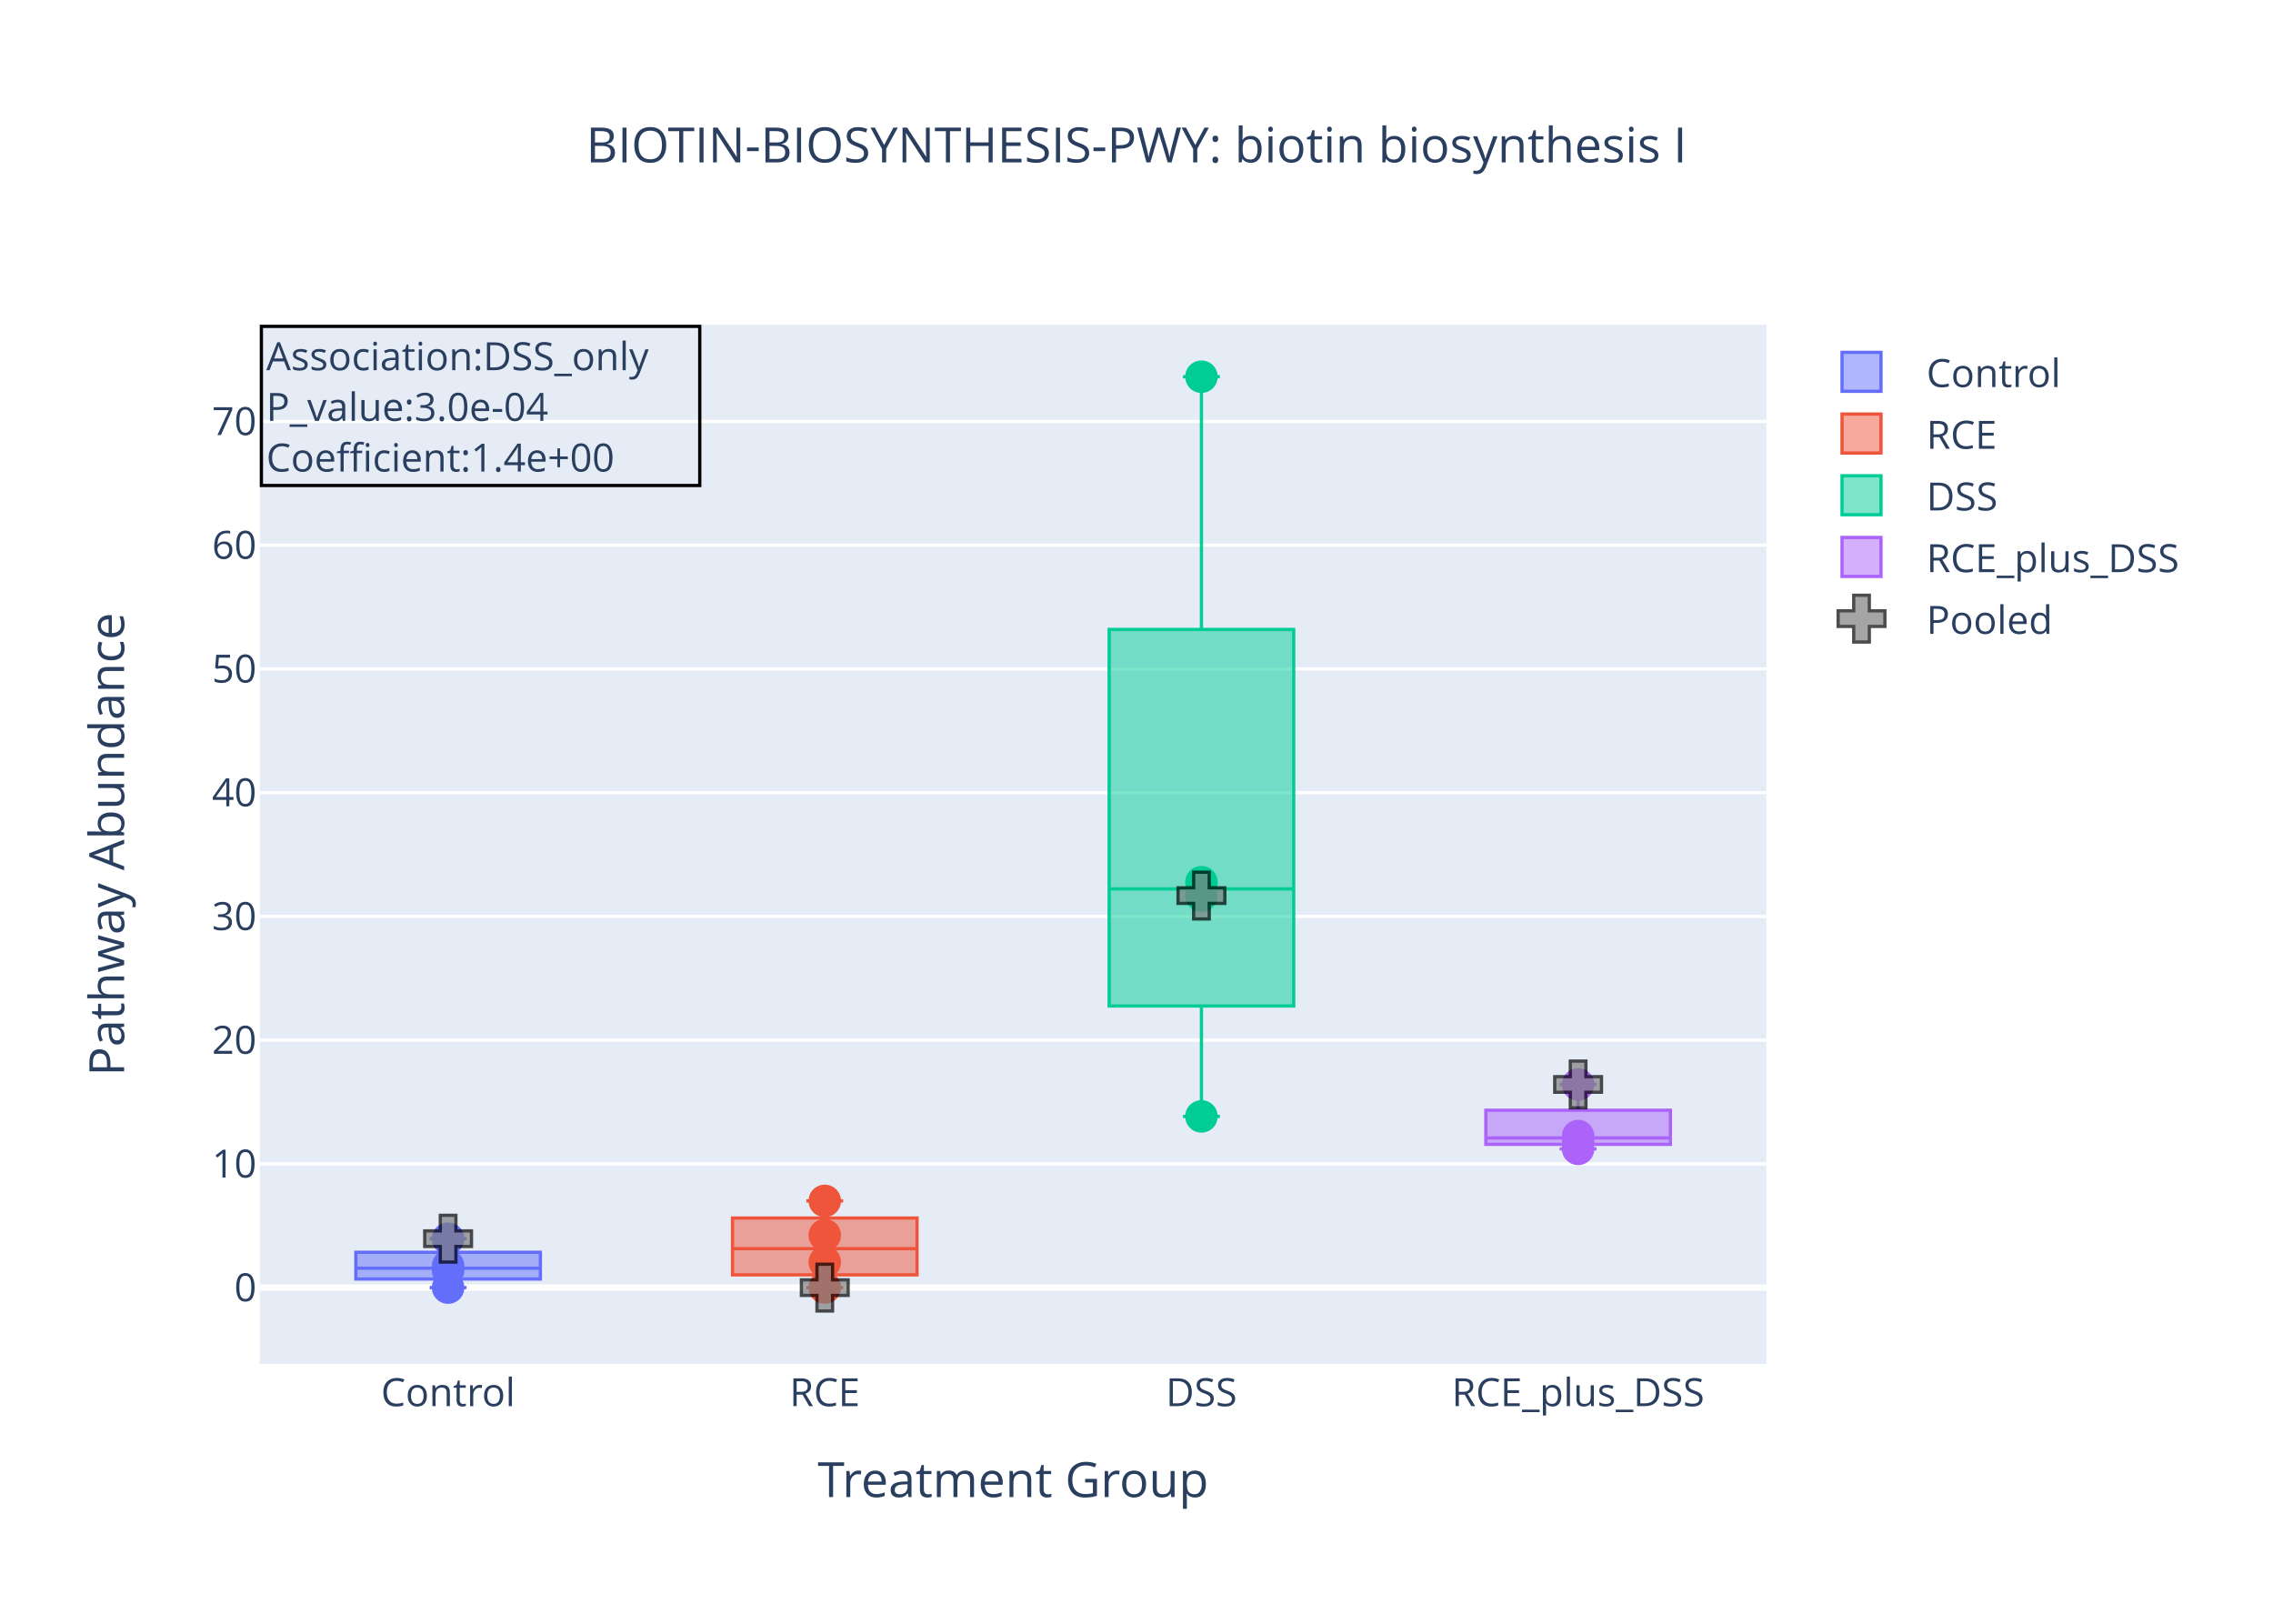
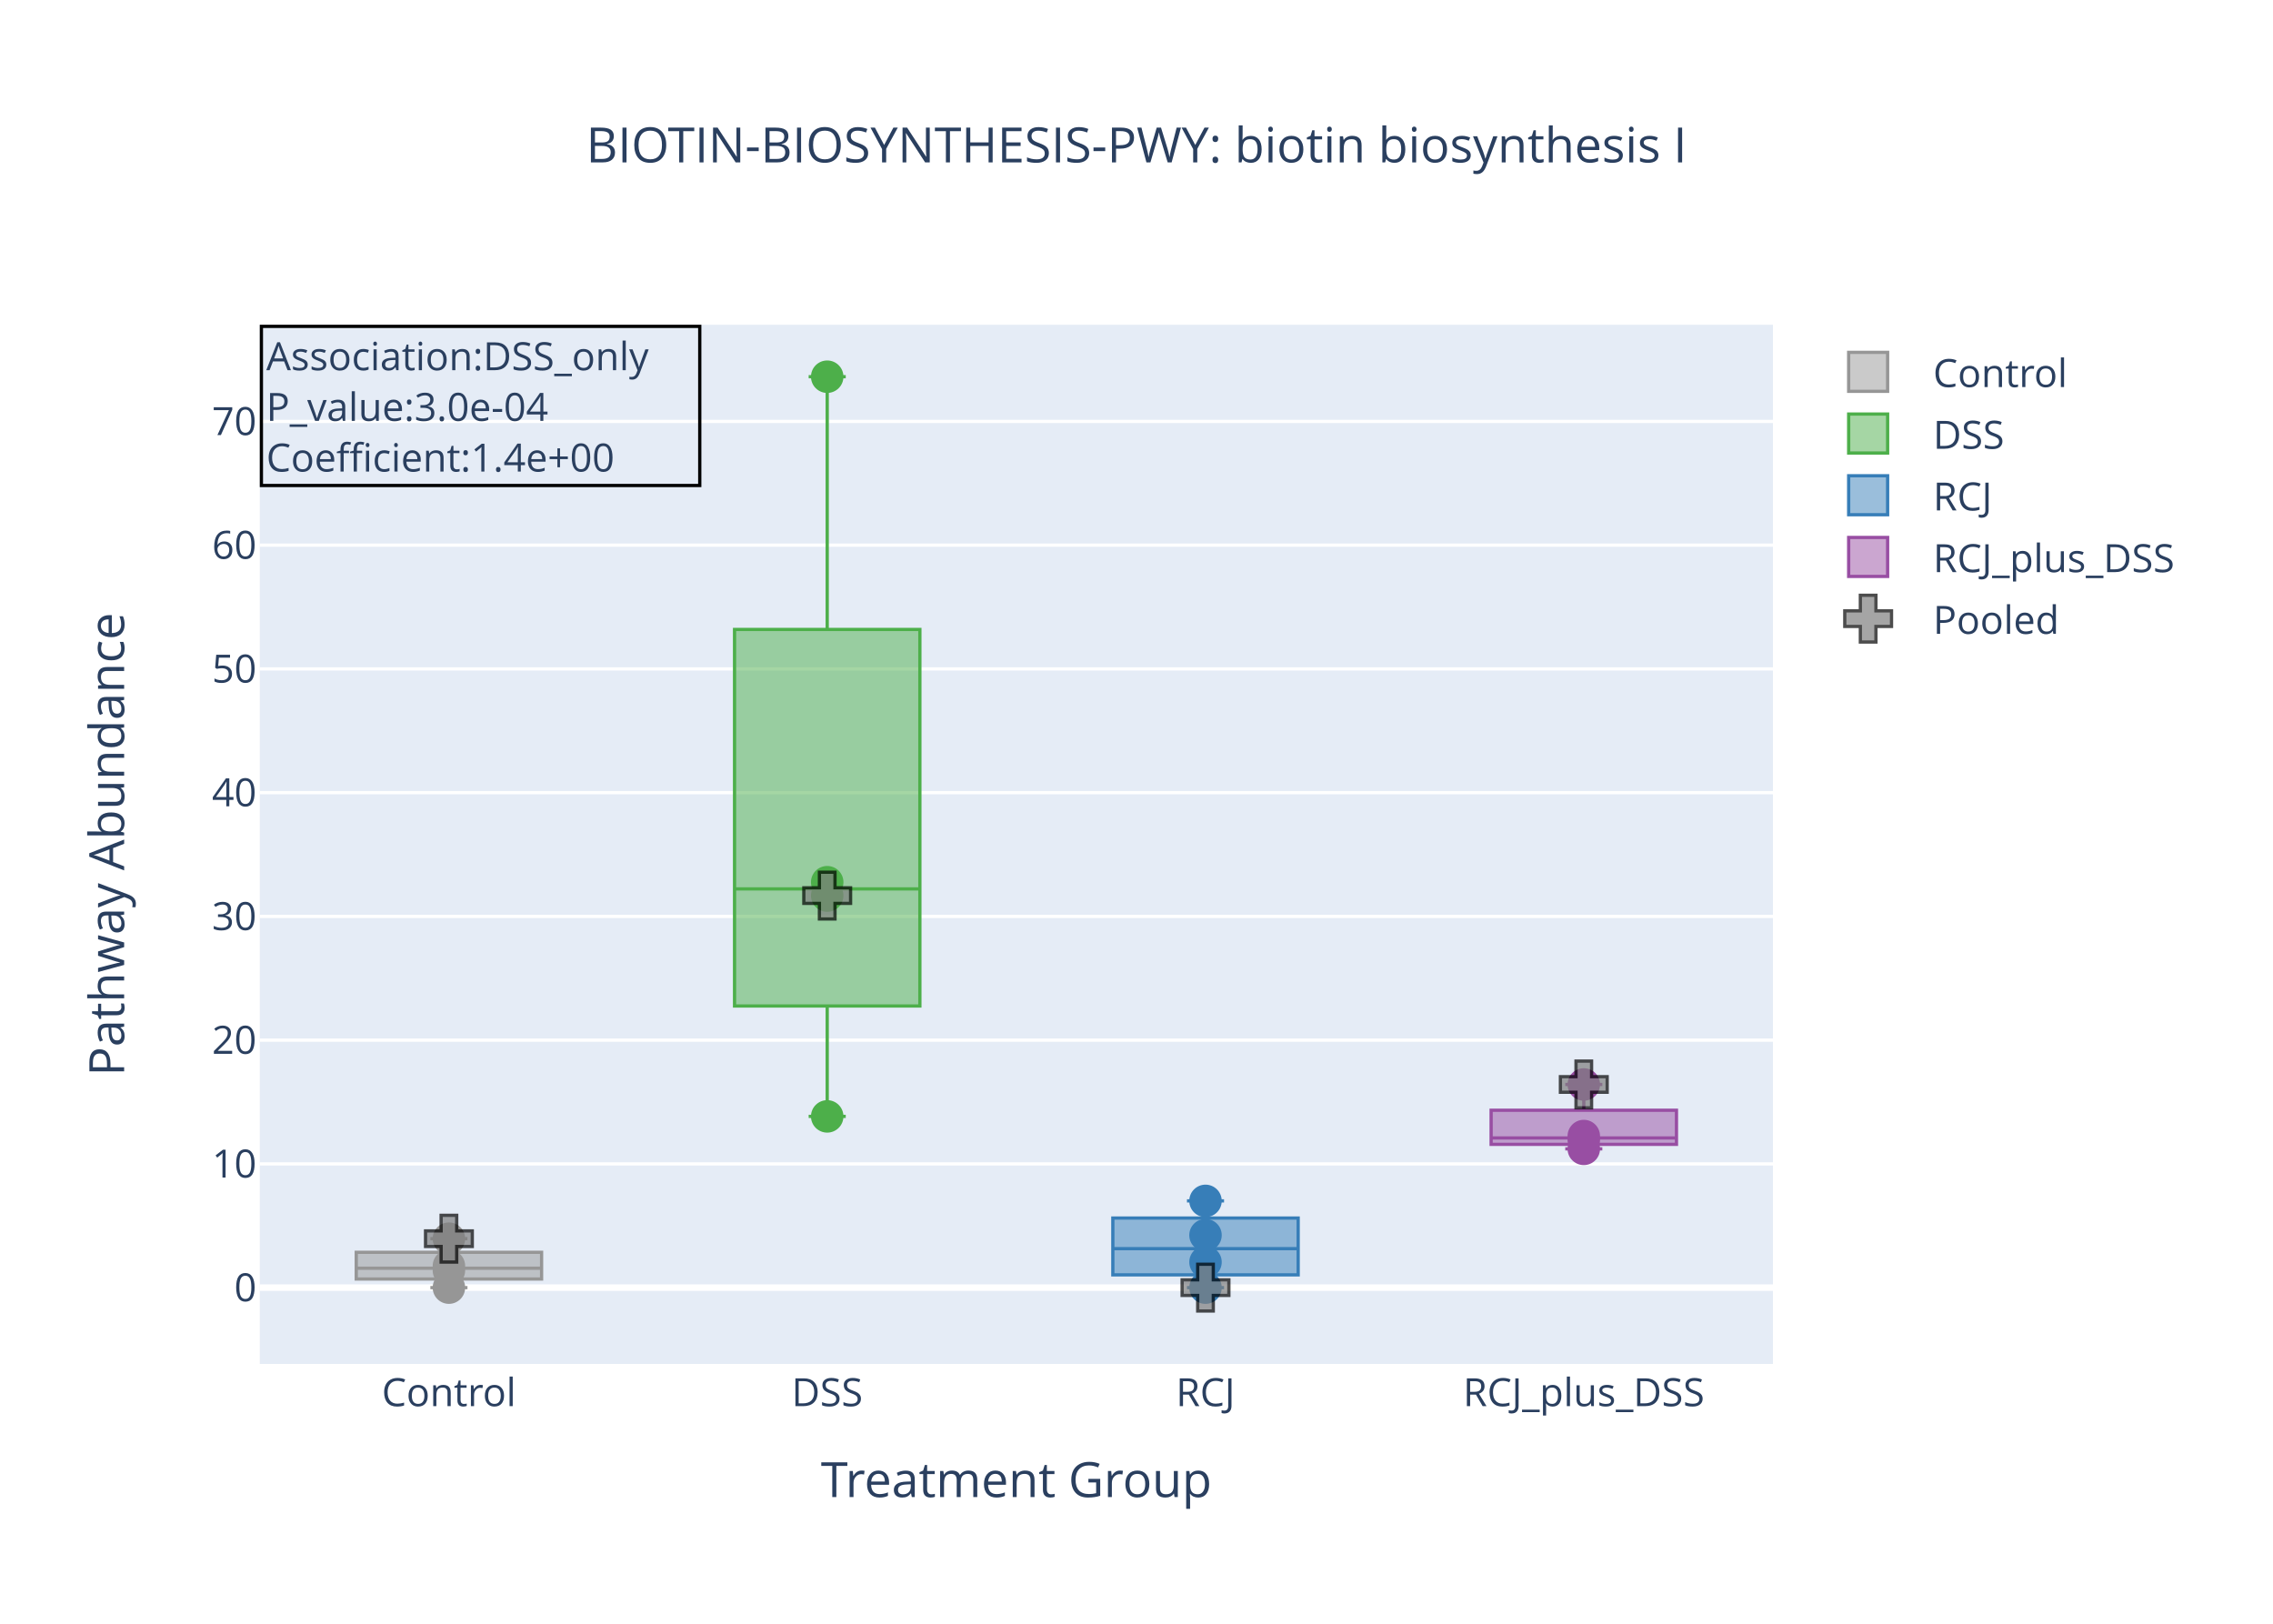
<svg xmlns="http://www.w3.org/2000/svg" class="main-svg" width="700" height="500" style="" viewBox="0 0 700 500">
  <rect x="0" y="0" width="700" height="500" style="fill: rgb(255, 255, 255); fill-opacity: 1;" />
-   <defs id="defs-d79c30">
+   <defs id="defs-64c5e7">
    <g class="clips">
-       <clipPath id="clipd79c30xyplot" class="plotclip">
-         <rect width="464" height="320" />
-       </clipPath>
-       <clipPath class="axesclip" id="clipd79c30x">
-         <rect x="80" y="0" width="464" height="500" />
-       </clipPath>
-       <clipPath class="axesclip" id="clipd79c30y">
+       <clipPath id="clip64c5e7xyplot" class="plotclip">
+         <rect width="466" height="320" />
+       </clipPath>
+       <clipPath class="axesclip" id="clip64c5e7x">
+         <rect x="80" y="0" width="466" height="500" />
+       </clipPath>
+       <clipPath class="axesclip" id="clip64c5e7y">
        <rect x="0" y="100" width="700" height="320" />
      </clipPath>
-       <clipPath class="axesclip" id="clipd79c30xy">
-         <rect x="80" y="100" width="464" height="320" />
+       <clipPath class="axesclip" id="clip64c5e7xy">
+         <rect x="80" y="100" width="466" height="320" />
      </clipPath>
    </g>
    <g class="gradients" />
    <g class="patterns" />
  </defs>
  <g class="bglayer">
-     <rect class="bg" x="80" y="100" width="464" height="320" style="fill: rgb(229, 236, 246); fill-opacity: 1; stroke-width: 0;" />
+     <rect class="bg" x="80" y="100" width="466" height="320" style="fill: rgb(229, 236, 246); fill-opacity: 1; stroke-width: 0;" />
  </g>
  <g class="layer-below">
    <g class="imagelayer" />
    <g class="shapelayer" />
  </g>
  <g class="cartesianlayer">
    <g class="subplot xy">
      <g class="layer-subplot">
        <g class="shapelayer" />
        <g class="imagelayer" />
      </g>
      <g class="minor-gridlayer">
        <g class="x" />
        <g class="y" />
      </g>
      <g class="gridlayer">
        <g class="x" />
        <g class="y">
-           <path class="ygrid crisp" transform="translate(0,358.4)" d="M80,0h464" style="stroke: rgb(255, 255, 255); stroke-opacity: 1; stroke-width: 1px;" />
-           <path class="ygrid crisp" transform="translate(0,320.29)" d="M80,0h464" style="stroke: rgb(255, 255, 255); stroke-opacity: 1; stroke-width: 1px;" />
-           <path class="ygrid crisp" transform="translate(0,282.19)" d="M80,0h464" style="stroke: rgb(255, 255, 255); stroke-opacity: 1; stroke-width: 1px;" />
-           <path class="ygrid crisp" transform="translate(0,244.08)" d="M80,0h464" style="stroke: rgb(255, 255, 255); stroke-opacity: 1; stroke-width: 1px;" />
-           <path class="ygrid crisp" transform="translate(0,205.98)" d="M80,0h464" style="stroke: rgb(255, 255, 255); stroke-opacity: 1; stroke-width: 1px;" />
-           <path class="ygrid crisp" transform="translate(0,167.87)" d="M80,0h464" style="stroke: rgb(255, 255, 255); stroke-opacity: 1; stroke-width: 1px;" />
-           <path class="ygrid crisp" transform="translate(0,129.77)" d="M80,0h464" style="stroke: rgb(255, 255, 255); stroke-opacity: 1; stroke-width: 1px;" />
+           <path class="ygrid crisp" transform="translate(0,358.4)" d="M80,0h466" style="stroke: rgb(255, 255, 255); stroke-opacity: 1; stroke-width: 1px;" />
+           <path class="ygrid crisp" transform="translate(0,320.29)" d="M80,0h466" style="stroke: rgb(255, 255, 255); stroke-opacity: 1; stroke-width: 1px;" />
+           <path class="ygrid crisp" transform="translate(0,282.19)" d="M80,0h466" style="stroke: rgb(255, 255, 255); stroke-opacity: 1; stroke-width: 1px;" />
+           <path class="ygrid crisp" transform="translate(0,244.08)" d="M80,0h466" style="stroke: rgb(255, 255, 255); stroke-opacity: 1; stroke-width: 1px;" />
+           <path class="ygrid crisp" transform="translate(0,205.98)" d="M80,0h466" style="stroke: rgb(255, 255, 255); stroke-opacity: 1; stroke-width: 1px;" />
+           <path class="ygrid crisp" transform="translate(0,167.87)" d="M80,0h466" style="stroke: rgb(255, 255, 255); stroke-opacity: 1; stroke-width: 1px;" />
+           <path class="ygrid crisp" transform="translate(0,129.77)" d="M80,0h466" style="stroke: rgb(255, 255, 255); stroke-opacity: 1; stroke-width: 1px;" />
        </g>
      </g>
      <g class="zerolinelayer">
-         <path class="yzl zl crisp" transform="translate(0,396.5)" d="M80,0h464" style="stroke: rgb(255, 255, 255); stroke-opacity: 1; stroke-width: 2px;" />
+         <path class="yzl zl crisp" transform="translate(0,396.5)" d="M80,0h466" style="stroke: rgb(255, 255, 255); stroke-opacity: 1; stroke-width: 2px;" />
      </g>
      <path class="xlines-below" />
      <path class="ylines-below" />
      <g class="overlines-below" />
      <g class="xaxislayer-below" />
      <g class="yaxislayer-below" />
      <g class="overaxes-below" />
-       <g class="plot" transform="translate(80,100)" clip-path="url(#clipd79c30xyplot)">
+       <g class="plot" transform="translate(80,100)" clip-path="url(#clip64c5e7xyplot)">
        <g class="boxlayer mlayer">
          <g class="trace boxes" style="opacity: 1;">
-             <path class="box" d="M29.58,290.52H86.42M29.58,293.85H86.42V285.62H29.58ZM58,293.85V296.5M58,285.62V281.43M52.32,296.5H63.68M52.32,281.43H63.68" style="vector-effect: non-scaling-stroke; stroke-width: 1px; stroke: rgb(99, 110, 250); stroke-opacity: 1; fill: rgb(99, 110, 250); fill-opacity: 0.5;" />
-             <g class="points">
-               <path class="point" transform="translate(58,296.5)" d="M5,0A5,5 0 1,1 0,-5A5,5 0 0,1 5,0Z" style="opacity: 1; stroke-width: 0px; fill: rgb(99, 110, 250); fill-opacity: 1;" />
-               <path class="point" transform="translate(58,291.21)" d="M5,0A5,5 0 1,1 0,-5A5,5 0 0,1 5,0Z" style="opacity: 1; stroke-width: 0px; fill: rgb(99, 110, 250); fill-opacity: 1;" />
-               <path class="point" transform="translate(58,289.82)" d="M5,0A5,5 0 1,1 0,-5A5,5 0 0,1 5,0Z" style="opacity: 1; stroke-width: 0px; fill: rgb(99, 110, 250); fill-opacity: 1;" />
-               <path class="point" transform="translate(58,281.43)" d="M5,0A5,5 0 1,1 0,-5A5,5 0 0,1 5,0Z" style="opacity: 1; stroke-width: 0px; fill: rgb(99, 110, 250); fill-opacity: 1;" />
-             </g>
-           </g>
-           <g class="trace boxes" style="opacity: 1;">
-             <path class="box" d="M145.58,284.5H202.42M145.58,292.57H202.42V275.07H145.58ZM174,292.57V296.5M174,275.07V269.79M168.32,296.5H179.68M168.32,269.79H179.68" style="vector-effect: non-scaling-stroke; stroke-width: 1px; stroke: rgb(239, 85, 59); stroke-opacity: 1; fill: rgb(239, 85, 59); fill-opacity: 0.5;" />
-             <g class="points">
-               <path class="point" transform="translate(174,296.5)" d="M5,0A5,5 0 1,1 0,-5A5,5 0 0,1 5,0Z" style="opacity: 1; stroke-width: 0px; fill: rgb(239, 85, 59); fill-opacity: 1;" />
-               <path class="point" transform="translate(174,288.64)" d="M5,0A5,5 0 1,1 0,-5A5,5 0 0,1 5,0Z" style="opacity: 1; stroke-width: 0px; fill: rgb(239, 85, 59); fill-opacity: 1;" />
-               <path class="point" transform="translate(174,280.35)" d="M5,0A5,5 0 1,1 0,-5A5,5 0 0,1 5,0Z" style="opacity: 1; stroke-width: 0px; fill: rgb(239, 85, 59); fill-opacity: 1;" />
-               <path class="point" transform="translate(174,269.79)" d="M5,0A5,5 0 1,1 0,-5A5,5 0 0,1 5,0Z" style="opacity: 1; stroke-width: 0px; fill: rgb(239, 85, 59); fill-opacity: 1;" />
-             </g>
-           </g>
-           <g class="trace boxes" style="opacity: 1;">
-             <path class="box" d="M261.58,173.72H318.42M261.58,209.78H318.42V93.83H261.58ZM290,209.78V243.77M290,93.83V16M284.32,243.77H295.68M284.32,16H295.68" style="vector-effect: non-scaling-stroke; stroke-width: 1px; stroke: rgb(0, 204, 150); stroke-opacity: 1; fill: rgb(0, 204, 150); fill-opacity: 0.5;" />
-             <g class="points">
-               <path class="point" transform="translate(290,243.77)" d="M5,0A5,5 0 1,1 0,-5A5,5 0 0,1 5,0Z" style="opacity: 1; stroke-width: 0px; fill: rgb(0, 204, 150); fill-opacity: 1;" />
-               <path class="point" transform="translate(290,175.78)" d="M5,0A5,5 0 1,1 0,-5A5,5 0 0,1 5,0Z" style="opacity: 1; stroke-width: 0px; fill: rgb(0, 204, 150); fill-opacity: 1;" />
-               <path class="point" transform="translate(290,171.66)" d="M5,0A5,5 0 1,1 0,-5A5,5 0 0,1 5,0Z" style="opacity: 1; stroke-width: 0px; fill: rgb(0, 204, 150); fill-opacity: 1;" />
-               <path class="point" transform="translate(290,16)" d="M5,0A5,5 0 1,1 0,-5A5,5 0 0,1 5,0Z" style="opacity: 1; stroke-width: 0px; fill: rgb(0, 204, 150); fill-opacity: 1;" />
-             </g>
-           </g>
-           <g class="trace boxes" style="opacity: 1;">
-             <path class="box" d="M377.58,250.41H434.42M377.58,252.38H434.42V241.88H377.58ZM406,252.38V253.77M406,241.88V233.94M400.32,253.77H411.68M400.32,233.94H411.68" style="vector-effect: non-scaling-stroke; stroke-width: 1px; stroke: rgb(171, 99, 250); stroke-opacity: 1; fill: rgb(171, 99, 250); fill-opacity: 0.5;" />
-             <g class="points">
-               <path class="point" transform="translate(406,253.77)" d="M5,0A5,5 0 1,1 0,-5A5,5 0 0,1 5,0Z" style="opacity: 1; stroke-width: 0px; fill: rgb(171, 99, 250); fill-opacity: 1;" />
-               <path class="point" transform="translate(406,250.99)" d="M5,0A5,5 0 1,1 0,-5A5,5 0 0,1 5,0Z" style="opacity: 1; stroke-width: 0px; fill: rgb(171, 99, 250); fill-opacity: 1;" />
-               <path class="point" transform="translate(406,249.82)" d="M5,0A5,5 0 1,1 0,-5A5,5 0 0,1 5,0Z" style="opacity: 1; stroke-width: 0px; fill: rgb(171, 99, 250); fill-opacity: 1;" />
-               <path class="point" transform="translate(406,233.94)" d="M5,0A5,5 0 1,1 0,-5A5,5 0 0,1 5,0Z" style="opacity: 1; stroke-width: 0px; fill: rgb(171, 99, 250); fill-opacity: 1;" />
+             <path class="box" d="M29.71,290.52H86.79M29.71,293.85H86.79V285.62H29.71ZM58.25,293.85V296.5M58.25,285.62V281.43M52.54,296.5H63.96M52.54,281.43H63.96" style="vector-effect: non-scaling-stroke; stroke-width: 1px; stroke: rgb(150, 150, 150); stroke-opacity: 1; fill: rgb(150, 150, 150); fill-opacity: 0.5;" />
+             <g class="points">
+               <path class="point" transform="translate(58.25,296.5)" d="M5,0A5,5 0 1,1 0,-5A5,5 0 0,1 5,0Z" style="opacity: 1; stroke-width: 0px; fill: rgb(150, 150, 150); fill-opacity: 1;" />
+               <path class="point" transform="translate(58.25,291.21)" d="M5,0A5,5 0 1,1 0,-5A5,5 0 0,1 5,0Z" style="opacity: 1; stroke-width: 0px; fill: rgb(150, 150, 150); fill-opacity: 1;" />
+               <path class="point" transform="translate(58.25,289.82)" d="M5,0A5,5 0 1,1 0,-5A5,5 0 0,1 5,0Z" style="opacity: 1; stroke-width: 0px; fill: rgb(150, 150, 150); fill-opacity: 1;" />
+               <path class="point" transform="translate(58.25,281.43)" d="M5,0A5,5 0 1,1 0,-5A5,5 0 0,1 5,0Z" style="opacity: 1; stroke-width: 0px; fill: rgb(150, 150, 150); fill-opacity: 1;" />
+             </g>
+           </g>
+           <g class="trace boxes" style="opacity: 1;">
+             <path class="box" d="M146.21,173.72H203.29M146.21,209.78H203.29V93.83H146.21ZM174.75,209.78V243.77M174.75,93.83V16M169.04,243.77H180.46M169.04,16H180.46" style="vector-effect: non-scaling-stroke; stroke-width: 1px; stroke: rgb(77, 175, 74); stroke-opacity: 1; fill: rgb(77, 175, 74); fill-opacity: 0.5;" />
+             <g class="points">
+               <path class="point" transform="translate(174.75,243.77)" d="M5,0A5,5 0 1,1 0,-5A5,5 0 0,1 5,0Z" style="opacity: 1; stroke-width: 0px; fill: rgb(77, 175, 74); fill-opacity: 1;" />
+               <path class="point" transform="translate(174.75,175.78)" d="M5,0A5,5 0 1,1 0,-5A5,5 0 0,1 5,0Z" style="opacity: 1; stroke-width: 0px; fill: rgb(77, 175, 74); fill-opacity: 1;" />
+               <path class="point" transform="translate(174.75,171.66)" d="M5,0A5,5 0 1,1 0,-5A5,5 0 0,1 5,0Z" style="opacity: 1; stroke-width: 0px; fill: rgb(77, 175, 74); fill-opacity: 1;" />
+               <path class="point" transform="translate(174.75,16)" d="M5,0A5,5 0 1,1 0,-5A5,5 0 0,1 5,0Z" style="opacity: 1; stroke-width: 0px; fill: rgb(77, 175, 74); fill-opacity: 1;" />
+             </g>
+           </g>
+           <g class="trace boxes" style="opacity: 1;">
+             <path class="box" d="M262.71,284.5H319.79M262.71,292.57H319.79V275.07H262.71ZM291.25,292.57V296.5M291.25,275.07V269.79M285.54,296.5H296.96M285.54,269.79H296.96" style="vector-effect: non-scaling-stroke; stroke-width: 1px; stroke: rgb(55, 126, 184); stroke-opacity: 1; fill: rgb(55, 126, 184); fill-opacity: 0.5;" />
+             <g class="points">
+               <path class="point" transform="translate(291.25,296.5)" d="M5,0A5,5 0 1,1 0,-5A5,5 0 0,1 5,0Z" style="opacity: 1; stroke-width: 0px; fill: rgb(55, 126, 184); fill-opacity: 1;" />
+               <path class="point" transform="translate(291.25,288.64)" d="M5,0A5,5 0 1,1 0,-5A5,5 0 0,1 5,0Z" style="opacity: 1; stroke-width: 0px; fill: rgb(55, 126, 184); fill-opacity: 1;" />
+               <path class="point" transform="translate(291.25,280.35)" d="M5,0A5,5 0 1,1 0,-5A5,5 0 0,1 5,0Z" style="opacity: 1; stroke-width: 0px; fill: rgb(55, 126, 184); fill-opacity: 1;" />
+               <path class="point" transform="translate(291.25,269.79)" d="M5,0A5,5 0 1,1 0,-5A5,5 0 0,1 5,0Z" style="opacity: 1; stroke-width: 0px; fill: rgb(55, 126, 184); fill-opacity: 1;" />
+             </g>
+           </g>
+           <g class="trace boxes" style="opacity: 1;">
+             <path class="box" d="M379.21,250.41H436.29M379.21,252.38H436.29V241.88H379.21ZM407.75,252.38V253.77M407.75,241.88V233.94M402.04,253.77H413.46M402.04,233.94H413.46" style="vector-effect: non-scaling-stroke; stroke-width: 1px; stroke: rgb(152, 78, 163); stroke-opacity: 1; fill: rgb(152, 78, 163); fill-opacity: 0.5;" />
+             <g class="points">
+               <path class="point" transform="translate(407.75,253.77)" d="M5,0A5,5 0 1,1 0,-5A5,5 0 0,1 5,0Z" style="opacity: 1; stroke-width: 0px; fill: rgb(152, 78, 163); fill-opacity: 1;" />
+               <path class="point" transform="translate(407.75,250.99)" d="M5,0A5,5 0 1,1 0,-5A5,5 0 0,1 5,0Z" style="opacity: 1; stroke-width: 0px; fill: rgb(152, 78, 163); fill-opacity: 1;" />
+               <path class="point" transform="translate(407.75,249.82)" d="M5,0A5,5 0 1,1 0,-5A5,5 0 0,1 5,0Z" style="opacity: 1; stroke-width: 0px; fill: rgb(152, 78, 163); fill-opacity: 1;" />
+               <path class="point" transform="translate(407.75,233.94)" d="M5,0A5,5 0 1,1 0,-5A5,5 0 0,1 5,0Z" style="opacity: 1; stroke-width: 0px; fill: rgb(152, 78, 163); fill-opacity: 1;" />
            </g>
          </g>
        </g>
        <g class="scatterlayer mlayer">
-           <g class="trace scatter trace42bbf5" style="stroke-miterlimit: 2; opacity: 1;">
+           <g class="trace scatter trace9cb03b" style="stroke-miterlimit: 2; opacity: 1;">
            <g class="fills" />
            <g class="errorbars" />
            <g class="lines" />
            <g class="points">
-               <path class="point" transform="translate(58,281.43)" d="M7.2,2.4H2.4V7.2H-2.4V2.4H-7.2V-2.4H-2.4V-7.2H2.4V-2.4H7.2Z" style="opacity: 0.7; stroke-width: 1px; fill: rgb(127, 127, 127); fill-opacity: 1; stroke: rgb(0, 0, 0); stroke-opacity: 1;" />
-               <path class="point" transform="translate(290,175.78)" d="M7.2,2.4H2.4V7.2H-2.4V2.4H-7.2V-2.4H-2.4V-7.2H2.4V-2.4H7.2Z" style="opacity: 0.7; stroke-width: 1px; fill: rgb(127, 127, 127); fill-opacity: 1; stroke: rgb(0, 0, 0); stroke-opacity: 1;" />
-               <path class="point" transform="translate(174,296.5)" d="M7.2,2.4H2.4V7.2H-2.4V2.4H-7.2V-2.4H-2.4V-7.2H2.4V-2.4H7.2Z" style="opacity: 0.7; stroke-width: 1px; fill: rgb(127, 127, 127); fill-opacity: 1; stroke: rgb(0, 0, 0); stroke-opacity: 1;" />
-               <path class="point" transform="translate(406,233.94)" d="M7.2,2.4H2.4V7.2H-2.4V2.4H-7.2V-2.4H-2.4V-7.2H2.4V-2.4H7.2Z" style="opacity: 0.7; stroke-width: 1px; fill: rgb(127, 127, 127); fill-opacity: 1; stroke: rgb(0, 0, 0); stroke-opacity: 1;" />
+               <path class="point" transform="translate(58.25,281.43)" d="M7.2,2.4H2.4V7.2H-2.4V2.4H-7.2V-2.4H-2.4V-7.2H2.4V-2.4H7.2Z" style="opacity: 0.7; stroke-width: 1px; fill: rgb(127, 127, 127); fill-opacity: 1; stroke: rgb(0, 0, 0); stroke-opacity: 1;" />
+               <path class="point" transform="translate(174.75,175.78)" d="M7.2,2.4H2.4V7.2H-2.4V2.4H-7.2V-2.4H-2.4V-7.2H2.4V-2.4H7.2Z" style="opacity: 0.7; stroke-width: 1px; fill: rgb(127, 127, 127); fill-opacity: 1; stroke: rgb(0, 0, 0); stroke-opacity: 1;" />
+               <path class="point" transform="translate(291.25,296.5)" d="M7.2,2.4H2.4V7.2H-2.4V2.4H-7.2V-2.4H-2.4V-7.2H2.4V-2.4H7.2Z" style="opacity: 0.7; stroke-width: 1px; fill: rgb(127, 127, 127); fill-opacity: 1; stroke: rgb(0, 0, 0); stroke-opacity: 1;" />
+               <path class="point" transform="translate(407.75,233.94)" d="M7.2,2.4H2.4V7.2H-2.4V2.4H-7.2V-2.4H-2.4V-7.2H2.4V-2.4H7.2Z" style="opacity: 0.7; stroke-width: 1px; fill: rgb(127, 127, 127); fill-opacity: 1; stroke: rgb(0, 0, 0); stroke-opacity: 1;" />
            </g>
            <g class="text" />
          </g>
        </g>
      </g>
      <g class="overplot" />
      <path class="xlines-above crisp" d="M0,0" style="fill: none;" />
      <path class="ylines-above crisp" d="M0,0" style="fill: none;" />
      <g class="overlines-above" />
      <g class="xaxislayer-above">
        <g class="xtick">
-           <text text-anchor="middle" x="0" y="433" transform="translate(138,0)" style="font-family: 'Open Sans', verdana, arial, sans-serif; font-size: 12px; fill: rgb(42, 63, 95); fill-opacity: 1; white-space: pre; opacity: 1;">Control</text>
-         </g>
-         <g class="xtick">
-           <text text-anchor="middle" x="0" y="433" transform="translate(254,0)" style="font-family: 'Open Sans', verdana, arial, sans-serif; font-size: 12px; fill: rgb(42, 63, 95); fill-opacity: 1; white-space: pre; opacity: 1;">RCE</text>
-         </g>
-         <g class="xtick">
-           <text text-anchor="middle" x="0" y="433" transform="translate(370,0)" style="font-family: 'Open Sans', verdana, arial, sans-serif; font-size: 12px; fill: rgb(42, 63, 95); fill-opacity: 1; white-space: pre; opacity: 1;">DSS</text>
-         </g>
-         <g class="xtick">
-           <text text-anchor="middle" x="0" y="433" transform="translate(486,0)" style="font-family: 'Open Sans', verdana, arial, sans-serif; font-size: 12px; fill: rgb(42, 63, 95); fill-opacity: 1; white-space: pre; opacity: 1;">RCE_plus_DSS</text>
+           <text text-anchor="middle" x="0" y="433" transform="translate(138.25,0)" style="font-family: 'Open Sans', verdana, arial, sans-serif; font-size: 12px; fill: rgb(42, 63, 95); fill-opacity: 1; white-space: pre; opacity: 1;">Control</text>
+         </g>
+         <g class="xtick">
+           <text text-anchor="middle" x="0" y="433" transform="translate(254.75,0)" style="font-family: 'Open Sans', verdana, arial, sans-serif; font-size: 12px; fill: rgb(42, 63, 95); fill-opacity: 1; white-space: pre; opacity: 1;">DSS</text>
+         </g>
+         <g class="xtick">
+           <text text-anchor="middle" x="0" y="433" transform="translate(371.25,0)" style="font-family: 'Open Sans', verdana, arial, sans-serif; font-size: 12px; fill: rgb(42, 63, 95); fill-opacity: 1; white-space: pre; opacity: 1;">RCJ</text>
+         </g>
+         <g class="xtick">
+           <text text-anchor="middle" x="0" y="433" transform="translate(487.75,0)" style="font-family: 'Open Sans', verdana, arial, sans-serif; font-size: 12px; fill: rgb(42, 63, 95); fill-opacity: 1; white-space: pre; opacity: 1;">RCJ_plus_DSS</text>
        </g>
      </g>
      <g class="yaxislayer-above">
        <g class="ytick">
          <text text-anchor="end" x="79" y="4.2" transform="translate(0,396.5)" style="font-family: 'Open Sans', verdana, arial, sans-serif; font-size: 12px; fill: rgb(42, 63, 95); fill-opacity: 1; white-space: pre; opacity: 1;">0</text>
        </g>
        <g class="ytick">
          <text text-anchor="end" x="79" y="4.2" style="font-family: 'Open Sans', verdana, arial, sans-serif; font-size: 12px; fill: rgb(42, 63, 95); fill-opacity: 1; white-space: pre; opacity: 1;" transform="translate(0,358.4)">10</text>
        </g>
        <g class="ytick">
          <text text-anchor="end" x="79" y="4.2" style="font-family: 'Open Sans', verdana, arial, sans-serif; font-size: 12px; fill: rgb(42, 63, 95); fill-opacity: 1; white-space: pre; opacity: 1;" transform="translate(0,320.29)">20</text>
        </g>
        <g class="ytick">
          <text text-anchor="end" x="79" y="4.2" style="font-family: 'Open Sans', verdana, arial, sans-serif; font-size: 12px; fill: rgb(42, 63, 95); fill-opacity: 1; white-space: pre; opacity: 1;" transform="translate(0,282.19)">30</text>
        </g>
        <g class="ytick">
          <text text-anchor="end" x="79" y="4.2" style="font-family: 'Open Sans', verdana, arial, sans-serif; font-size: 12px; fill: rgb(42, 63, 95); fill-opacity: 1; white-space: pre; opacity: 1;" transform="translate(0,244.08)">40</text>
        </g>
        <g class="ytick">
          <text text-anchor="end" x="79" y="4.2" style="font-family: 'Open Sans', verdana, arial, sans-serif; font-size: 12px; fill: rgb(42, 63, 95); fill-opacity: 1; white-space: pre; opacity: 1;" transform="translate(0,205.98)">50</text>
        </g>
        <g class="ytick">
          <text text-anchor="end" x="79" y="4.2" style="font-family: 'Open Sans', verdana, arial, sans-serif; font-size: 12px; fill: rgb(42, 63, 95); fill-opacity: 1; white-space: pre; opacity: 1;" transform="translate(0,167.87)">60</text>
        </g>
        <g class="ytick">
          <text text-anchor="end" x="79" y="4.2" style="font-family: 'Open Sans', verdana, arial, sans-serif; font-size: 12px; fill: rgb(42, 63, 95); fill-opacity: 1; white-space: pre; opacity: 1;" transform="translate(0,129.77)">70</text>
        </g>
      </g>
      <g class="overaxes-above" />
    </g>
  </g>
  <g class="polarlayer" />
  <g class="smithlayer" />
  <g class="ternarylayer" />
  <g class="geolayer" />
  <g class="funnelarealayer" />
  <g class="pielayer" />
  <g class="iciclelayer" />
  <g class="treemaplayer" />
  <g class="sunburstlayer" />
  <g class="glimages" />
-   <defs id="topdefs-d79c30">
+   <defs id="topdefs-64c5e7">
    <g class="clips" />
-     <clipPath id="legendd79c30">
-       <rect width="135" height="105" x="0" y="0" />
+     <clipPath id="legend64c5e7">
+       <rect width="133" height="105" x="0" y="0" />
    </clipPath>
  </defs>
  <g class="layer-above">
    <g class="imagelayer" />
    <g class="shapelayer" />
  </g>
  <g class="infolayer">
-     <g class="legend" pointer-events="all" transform="translate(553.28,100)">
-       <rect class="bg" shape-rendering="crispEdges" width="135" height="105" x="0" y="0" style="stroke: rgb(68, 68, 68); stroke-opacity: 1; fill: rgb(255, 255, 255); fill-opacity: 1; stroke-width: 0px;" />
-       <g class="scrollbox" transform="" clip-path="url(#legendd79c30)">
+     <g class="legend" pointer-events="all" transform="translate(555.32,100)">
+       <rect class="bg" shape-rendering="crispEdges" width="133" height="105" x="0" y="0" style="stroke: rgb(68, 68, 68); stroke-opacity: 1; fill: rgb(255, 255, 255); fill-opacity: 1; stroke-width: 0px;" />
+       <g class="scrollbox" transform="" clip-path="url(#legend64c5e7)">
        <g class="groups">
          <g class="traces" transform="translate(0,14.5)" style="opacity: 1;">
            <text class="legendtext" text-anchor="start" x="40" y="4.68" style="font-family: 'Open Sans', verdana, arial, sans-serif; font-size: 12px; fill: rgb(42, 63, 95); fill-opacity: 1; white-space: pre;">Control</text>
            <g class="layers" style="opacity: 1;">
              <g class="legendfill" />
              <g class="legendlines" />
              <g class="legendsymbols">
                <g class="legendpoints">
-                   <path class="legendbox" d="M6,6H-6V-6H6Z" transform="translate(20,0)" style="stroke-width: 1px; fill: rgb(99, 110, 250); fill-opacity: 0.5; stroke: rgb(99, 110, 250); stroke-opacity: 1;" />
-                 </g>
-               </g>
-             </g>
-             <rect class="legendtoggle" x="0" y="-9.5" width="129.844" height="19" style="fill: rgb(0, 0, 0); fill-opacity: 0;" />
+                   <path class="legendbox" d="M6,6H-6V-6H6Z" transform="translate(20,0)" style="stroke-width: 1px; fill: rgb(150, 150, 150); fill-opacity: 0.5; stroke: rgb(150, 150, 150); stroke-opacity: 1;" />
+                 </g>
+               </g>
+             </g>
+             <rect class="legendtoggle" x="0" y="-9.5" width="127.703" height="19" style="fill: rgb(0, 0, 0); fill-opacity: 0;" />
          </g>
          <g class="traces" transform="translate(0,33.5)" style="opacity: 1;">
-             <text class="legendtext" text-anchor="start" x="40" y="4.68" style="font-family: 'Open Sans', verdana, arial, sans-serif; font-size: 12px; fill: rgb(42, 63, 95); fill-opacity: 1; white-space: pre;">RCE</text>
-             <g class="layers" style="opacity: 1;">
-               <g class="legendfill" />
-               <g class="legendlines" />
-               <g class="legendsymbols">
-                 <g class="legendpoints">
-                   <path class="legendbox" d="M6,6H-6V-6H6Z" transform="translate(20,0)" style="stroke-width: 1px; fill: rgb(239, 85, 59); fill-opacity: 0.5; stroke: rgb(239, 85, 59); stroke-opacity: 1;" />
-                 </g>
-               </g>
-             </g>
-             <rect class="legendtoggle" x="0" y="-9.5" width="129.844" height="19" style="fill: rgb(0, 0, 0); fill-opacity: 0;" />
+             <text class="legendtext" text-anchor="start" x="40" y="4.68" style="font-family: 'Open Sans', verdana, arial, sans-serif; font-size: 12px; fill: rgb(42, 63, 95); fill-opacity: 1; white-space: pre;">DSS</text>
+             <g class="layers" style="opacity: 1;">
+               <g class="legendfill" />
+               <g class="legendlines" />
+               <g class="legendsymbols">
+                 <g class="legendpoints">
+                   <path class="legendbox" d="M6,6H-6V-6H6Z" transform="translate(20,0)" style="stroke-width: 1px; fill: rgb(77, 175, 74); fill-opacity: 0.5; stroke: rgb(77, 175, 74); stroke-opacity: 1;" />
+                 </g>
+               </g>
+             </g>
+             <rect class="legendtoggle" x="0" y="-9.5" width="127.703" height="19" style="fill: rgb(0, 0, 0); fill-opacity: 0;" />
          </g>
          <g class="traces" transform="translate(0,52.5)" style="opacity: 1;">
-             <text class="legendtext" text-anchor="start" x="40" y="4.68" style="font-family: 'Open Sans', verdana, arial, sans-serif; font-size: 12px; fill: rgb(42, 63, 95); fill-opacity: 1; white-space: pre;">DSS</text>
-             <g class="layers" style="opacity: 1;">
-               <g class="legendfill" />
-               <g class="legendlines" />
-               <g class="legendsymbols">
-                 <g class="legendpoints">
-                   <path class="legendbox" d="M6,6H-6V-6H6Z" transform="translate(20,0)" style="stroke-width: 1px; fill: rgb(0, 204, 150); fill-opacity: 0.5; stroke: rgb(0, 204, 150); stroke-opacity: 1;" />
-                 </g>
-               </g>
-             </g>
-             <rect class="legendtoggle" x="0" y="-9.5" width="129.844" height="19" style="fill: rgb(0, 0, 0); fill-opacity: 0;" />
+             <text class="legendtext" text-anchor="start" x="40" y="4.68" style="font-family: 'Open Sans', verdana, arial, sans-serif; font-size: 12px; fill: rgb(42, 63, 95); fill-opacity: 1; white-space: pre;">RCJ</text>
+             <g class="layers" style="opacity: 1;">
+               <g class="legendfill" />
+               <g class="legendlines" />
+               <g class="legendsymbols">
+                 <g class="legendpoints">
+                   <path class="legendbox" d="M6,6H-6V-6H6Z" transform="translate(20,0)" style="stroke-width: 1px; fill: rgb(55, 126, 184); fill-opacity: 0.5; stroke: rgb(55, 126, 184); stroke-opacity: 1;" />
+                 </g>
+               </g>
+             </g>
+             <rect class="legendtoggle" x="0" y="-9.5" width="127.703" height="19" style="fill: rgb(0, 0, 0); fill-opacity: 0;" />
          </g>
          <g class="traces" transform="translate(0,71.5)" style="opacity: 1;">
-             <text class="legendtext" text-anchor="start" x="40" y="4.68" style="font-family: 'Open Sans', verdana, arial, sans-serif; font-size: 12px; fill: rgb(42, 63, 95); fill-opacity: 1; white-space: pre;">RCE_plus_DSS</text>
-             <g class="layers" style="opacity: 1;">
-               <g class="legendfill" />
-               <g class="legendlines" />
-               <g class="legendsymbols">
-                 <g class="legendpoints">
-                   <path class="legendbox" d="M6,6H-6V-6H6Z" transform="translate(20,0)" style="stroke-width: 1px; fill: rgb(171, 99, 250); fill-opacity: 0.5; stroke: rgb(171, 99, 250); stroke-opacity: 1;" />
-                 </g>
-               </g>
-             </g>
-             <rect class="legendtoggle" x="0" y="-9.5" width="129.844" height="19" style="fill: rgb(0, 0, 0); fill-opacity: 0;" />
+             <text class="legendtext" text-anchor="start" x="40" y="4.68" style="font-family: 'Open Sans', verdana, arial, sans-serif; font-size: 12px; fill: rgb(42, 63, 95); fill-opacity: 1; white-space: pre;">RCJ_plus_DSS</text>
+             <g class="layers" style="opacity: 1;">
+               <g class="legendfill" />
+               <g class="legendlines" />
+               <g class="legendsymbols">
+                 <g class="legendpoints">
+                   <path class="legendbox" d="M6,6H-6V-6H6Z" transform="translate(20,0)" style="stroke-width: 1px; fill: rgb(152, 78, 163); fill-opacity: 0.5; stroke: rgb(152, 78, 163); stroke-opacity: 1;" />
+                 </g>
+               </g>
+             </g>
+             <rect class="legendtoggle" x="0" y="-9.5" width="127.703" height="19" style="fill: rgb(0, 0, 0); fill-opacity: 0;" />
          </g>
          <g class="traces" transform="translate(0,90.5)" style="opacity: 1;">
            <text class="legendtext" text-anchor="start" x="40" y="4.68" style="font-family: 'Open Sans', verdana, arial, sans-serif; font-size: 12px; fill: rgb(42, 63, 95); fill-opacity: 1; white-space: pre;">Pooled</text>
            <g class="layers" style="opacity: 1;">
              <g class="legendfill" />
              <g class="legendlines" />
              <g class="legendsymbols">
                <g class="legendpoints">
                  <path class="scatterpts" transform="translate(20,0)" d="M7.2,2.4H2.4V7.2H-2.4V2.4H-7.2V-2.4H-2.4V-7.2H2.4V-2.4H7.2Z" style="opacity: 0.7; stroke-width: 1px; fill: rgb(127, 127, 127); fill-opacity: 1; stroke: rgb(0, 0, 0); stroke-opacity: 1;" />
                </g>
              </g>
            </g>
-             <rect class="legendtoggle" x="0" y="-9.5" width="129.844" height="19" style="fill: rgb(0, 0, 0); fill-opacity: 0;" />
+             <rect class="legendtoggle" x="0" y="-9.5" width="127.703" height="19" style="fill: rgb(0, 0, 0); fill-opacity: 0;" />
          </g>
        </g>
      </g>
      <rect class="scrollbar" rx="20" ry="3" width="0" height="0" x="0" y="0" style="fill: rgb(128, 139, 164); fill-opacity: 1;" />
    </g>
    <g class="g-gtitle">
      <text class="gtitle" x="350" y="50" text-anchor="middle" dy="0em" style="font-family: 'Open Sans', verdana, arial, sans-serif; font-size: 15px; fill: rgb(42, 63, 95); opacity: 1; font-weight: normal; white-space: pre;">BIOTIN-BIOSYNTHESIS-PWY: biotin biosynthesis I</text>
    </g>
    <g class="g-xtitle">
-       <text class="xtitle" x="312" y="461" text-anchor="middle" style="font-family: 'Open Sans', verdana, arial, sans-serif; font-size: 15px; fill: rgb(42, 63, 95); opacity: 1; font-weight: normal; white-space: pre;">Treatment Group</text>
+       <text class="xtitle" x="313" y="461" text-anchor="middle" style="font-family: 'Open Sans', verdana, arial, sans-serif; font-size: 15px; fill: rgb(42, 63, 95); opacity: 1; font-weight: normal; white-space: pre;">Treatment Group</text>
    </g>
    <g class="g-ytitle">
      <text class="ytitle" transform="rotate(-90,38.23438,260)" x="38.234" y="260" text-anchor="middle" style="font-family: 'Open Sans', verdana, arial, sans-serif; font-size: 15px; fill: rgb(42, 63, 95); opacity: 1; font-weight: normal; white-space: pre;">Pathway Abundance</text>
    </g>
    <g class="annotation" data-index="0" style="opacity: 1;">
      <g class="annotation-text-g" transform="rotate(0,148,125)">
        <g class="cursor-pointer" transform="translate(80,100)">
          <rect class="bg" x="0.5" y="0.5" width="135" height="49" style="stroke-width: 1px; stroke: rgb(0, 0, 0); stroke-opacity: 1; fill: rgb(0, 0, 0); fill-opacity: 0;" />
          <text class="annotation-text" text-anchor="start" x="2" y="14" style="font-family: 'Open Sans', verdana, arial, sans-serif; font-size: 12px; fill: rgb(42, 63, 95); fill-opacity: 1; white-space: pre;">
            <tspan class="line" dy="0em" x="2" y="14">Association:DSS_only</tspan>
            <tspan class="line" dy="1.3em" x="2" y="14">P_value:3.0e-04</tspan>
            <tspan class="line" dy="2.6em" x="2" y="14">Coefficient:1.4e+00</tspan>
          </text>
        </g>
      </g>
    </g>
  </g>
</svg>
